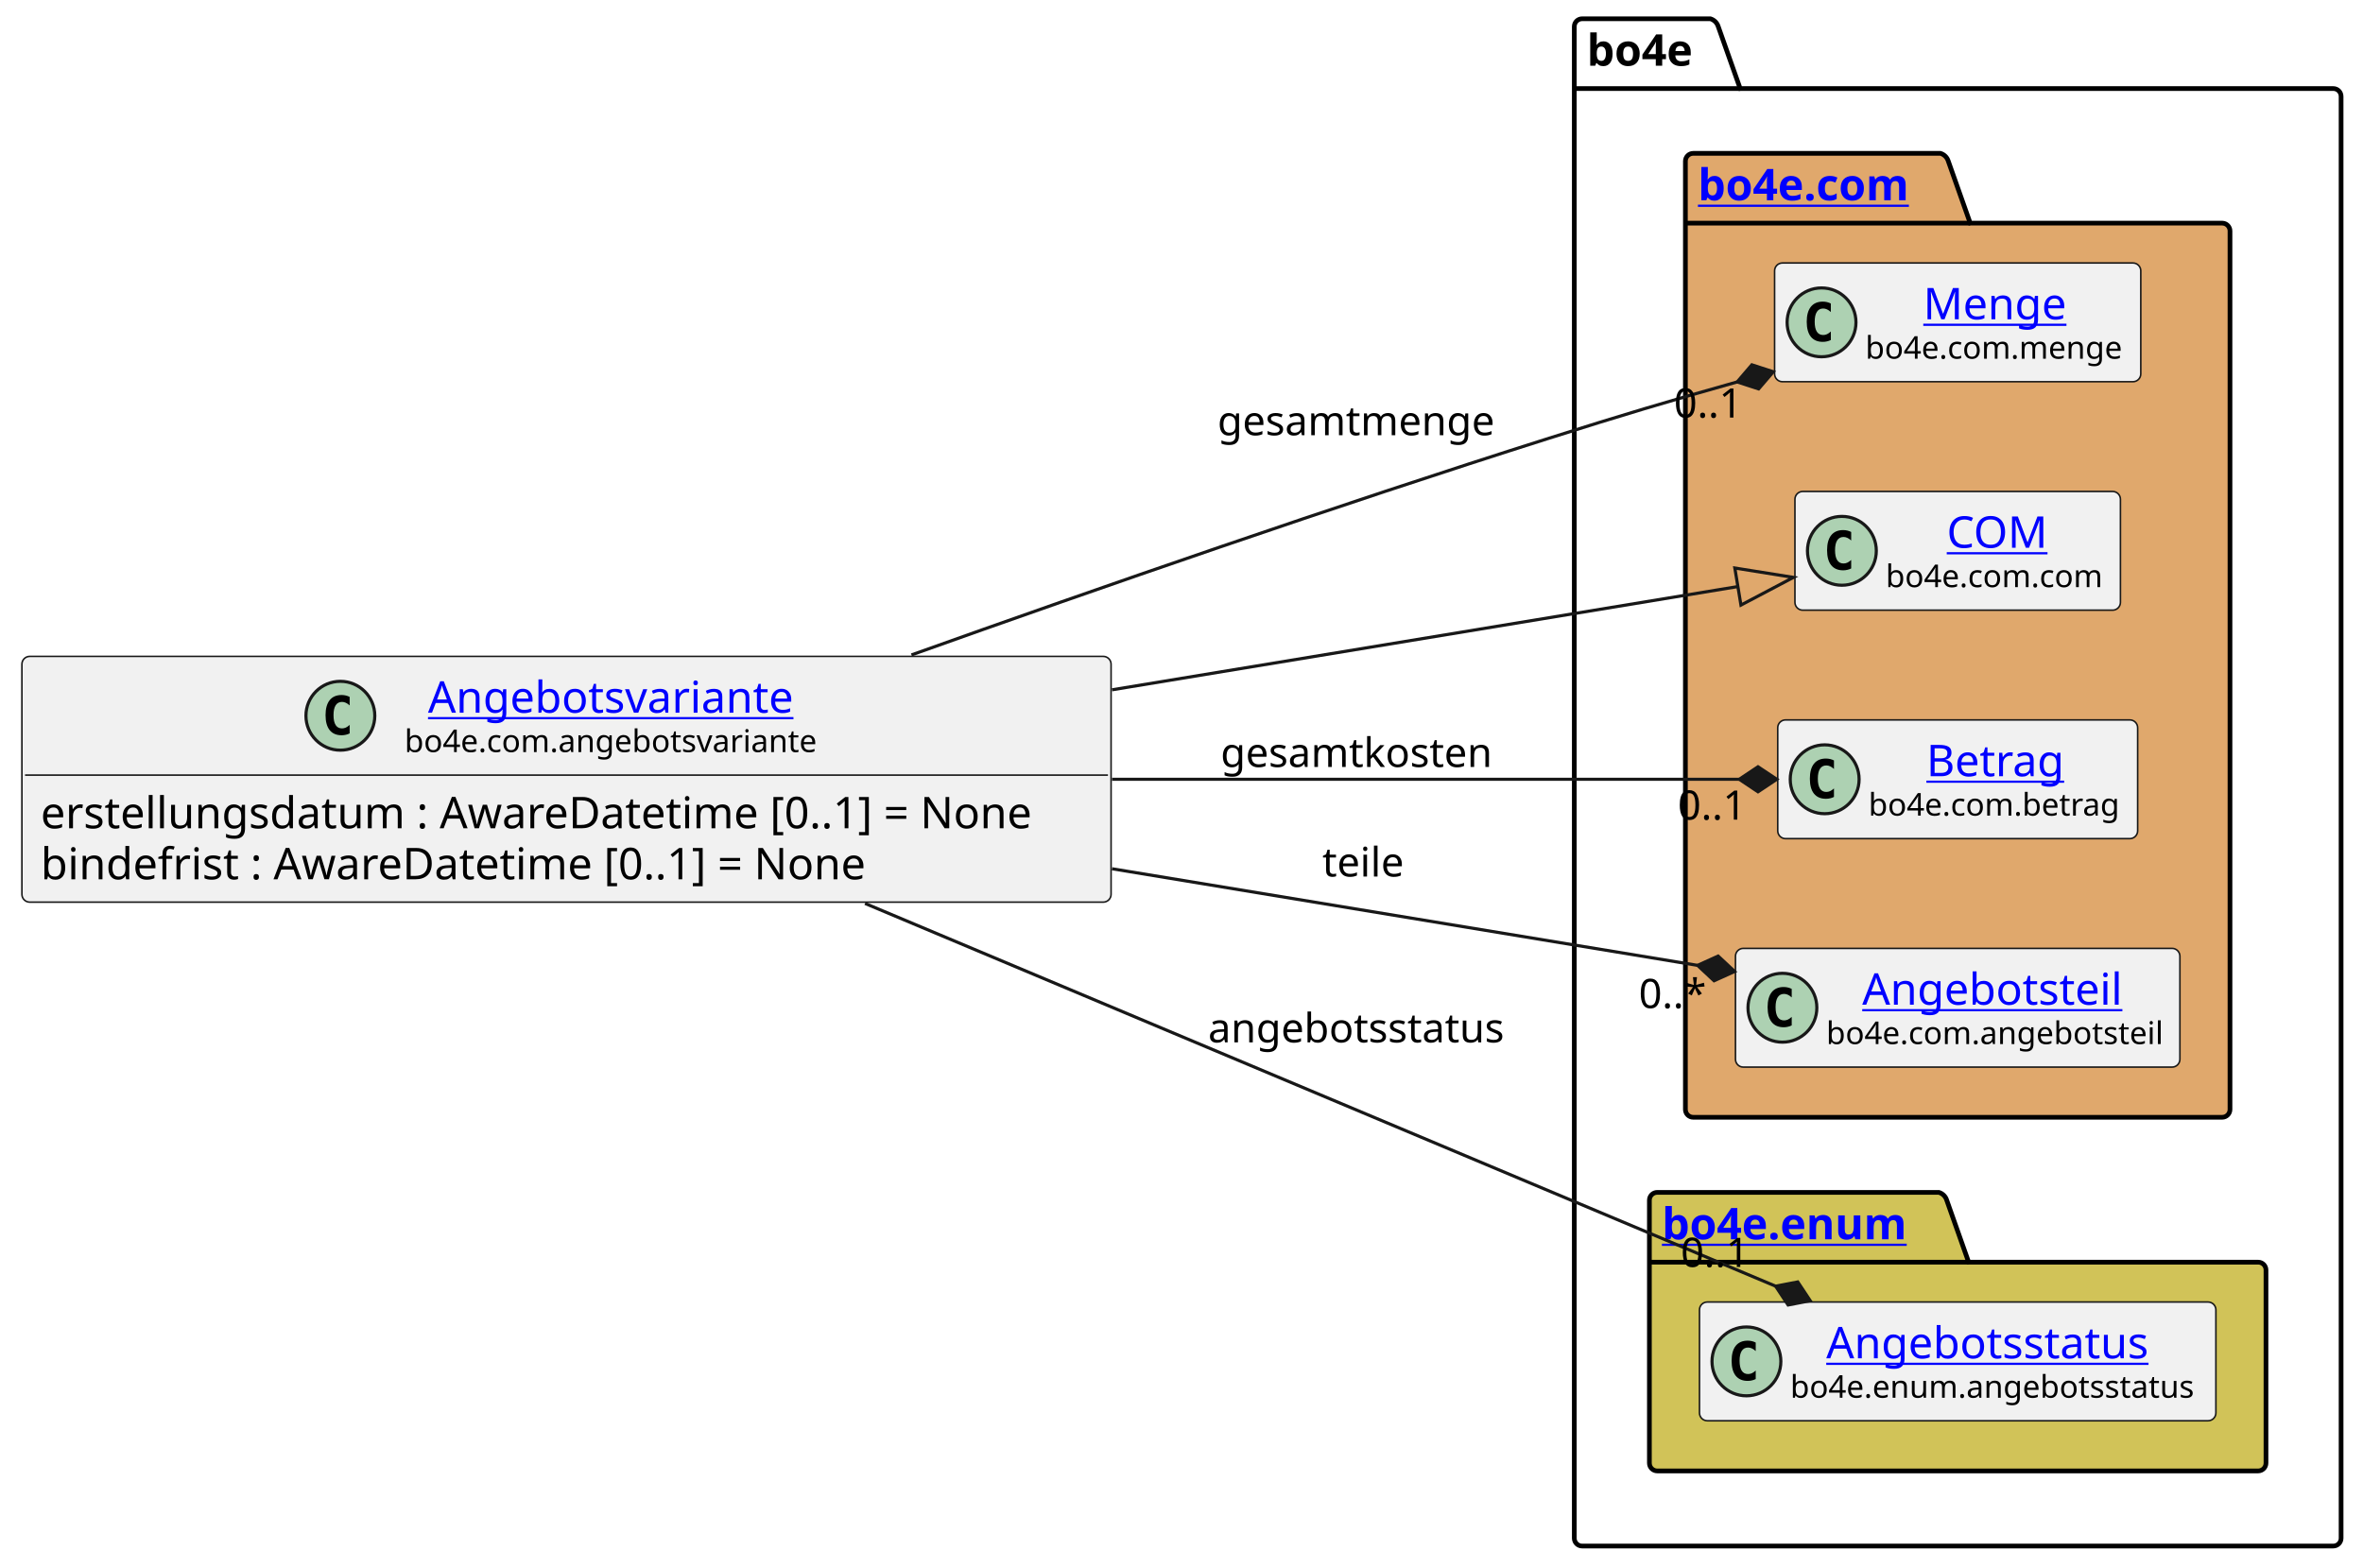
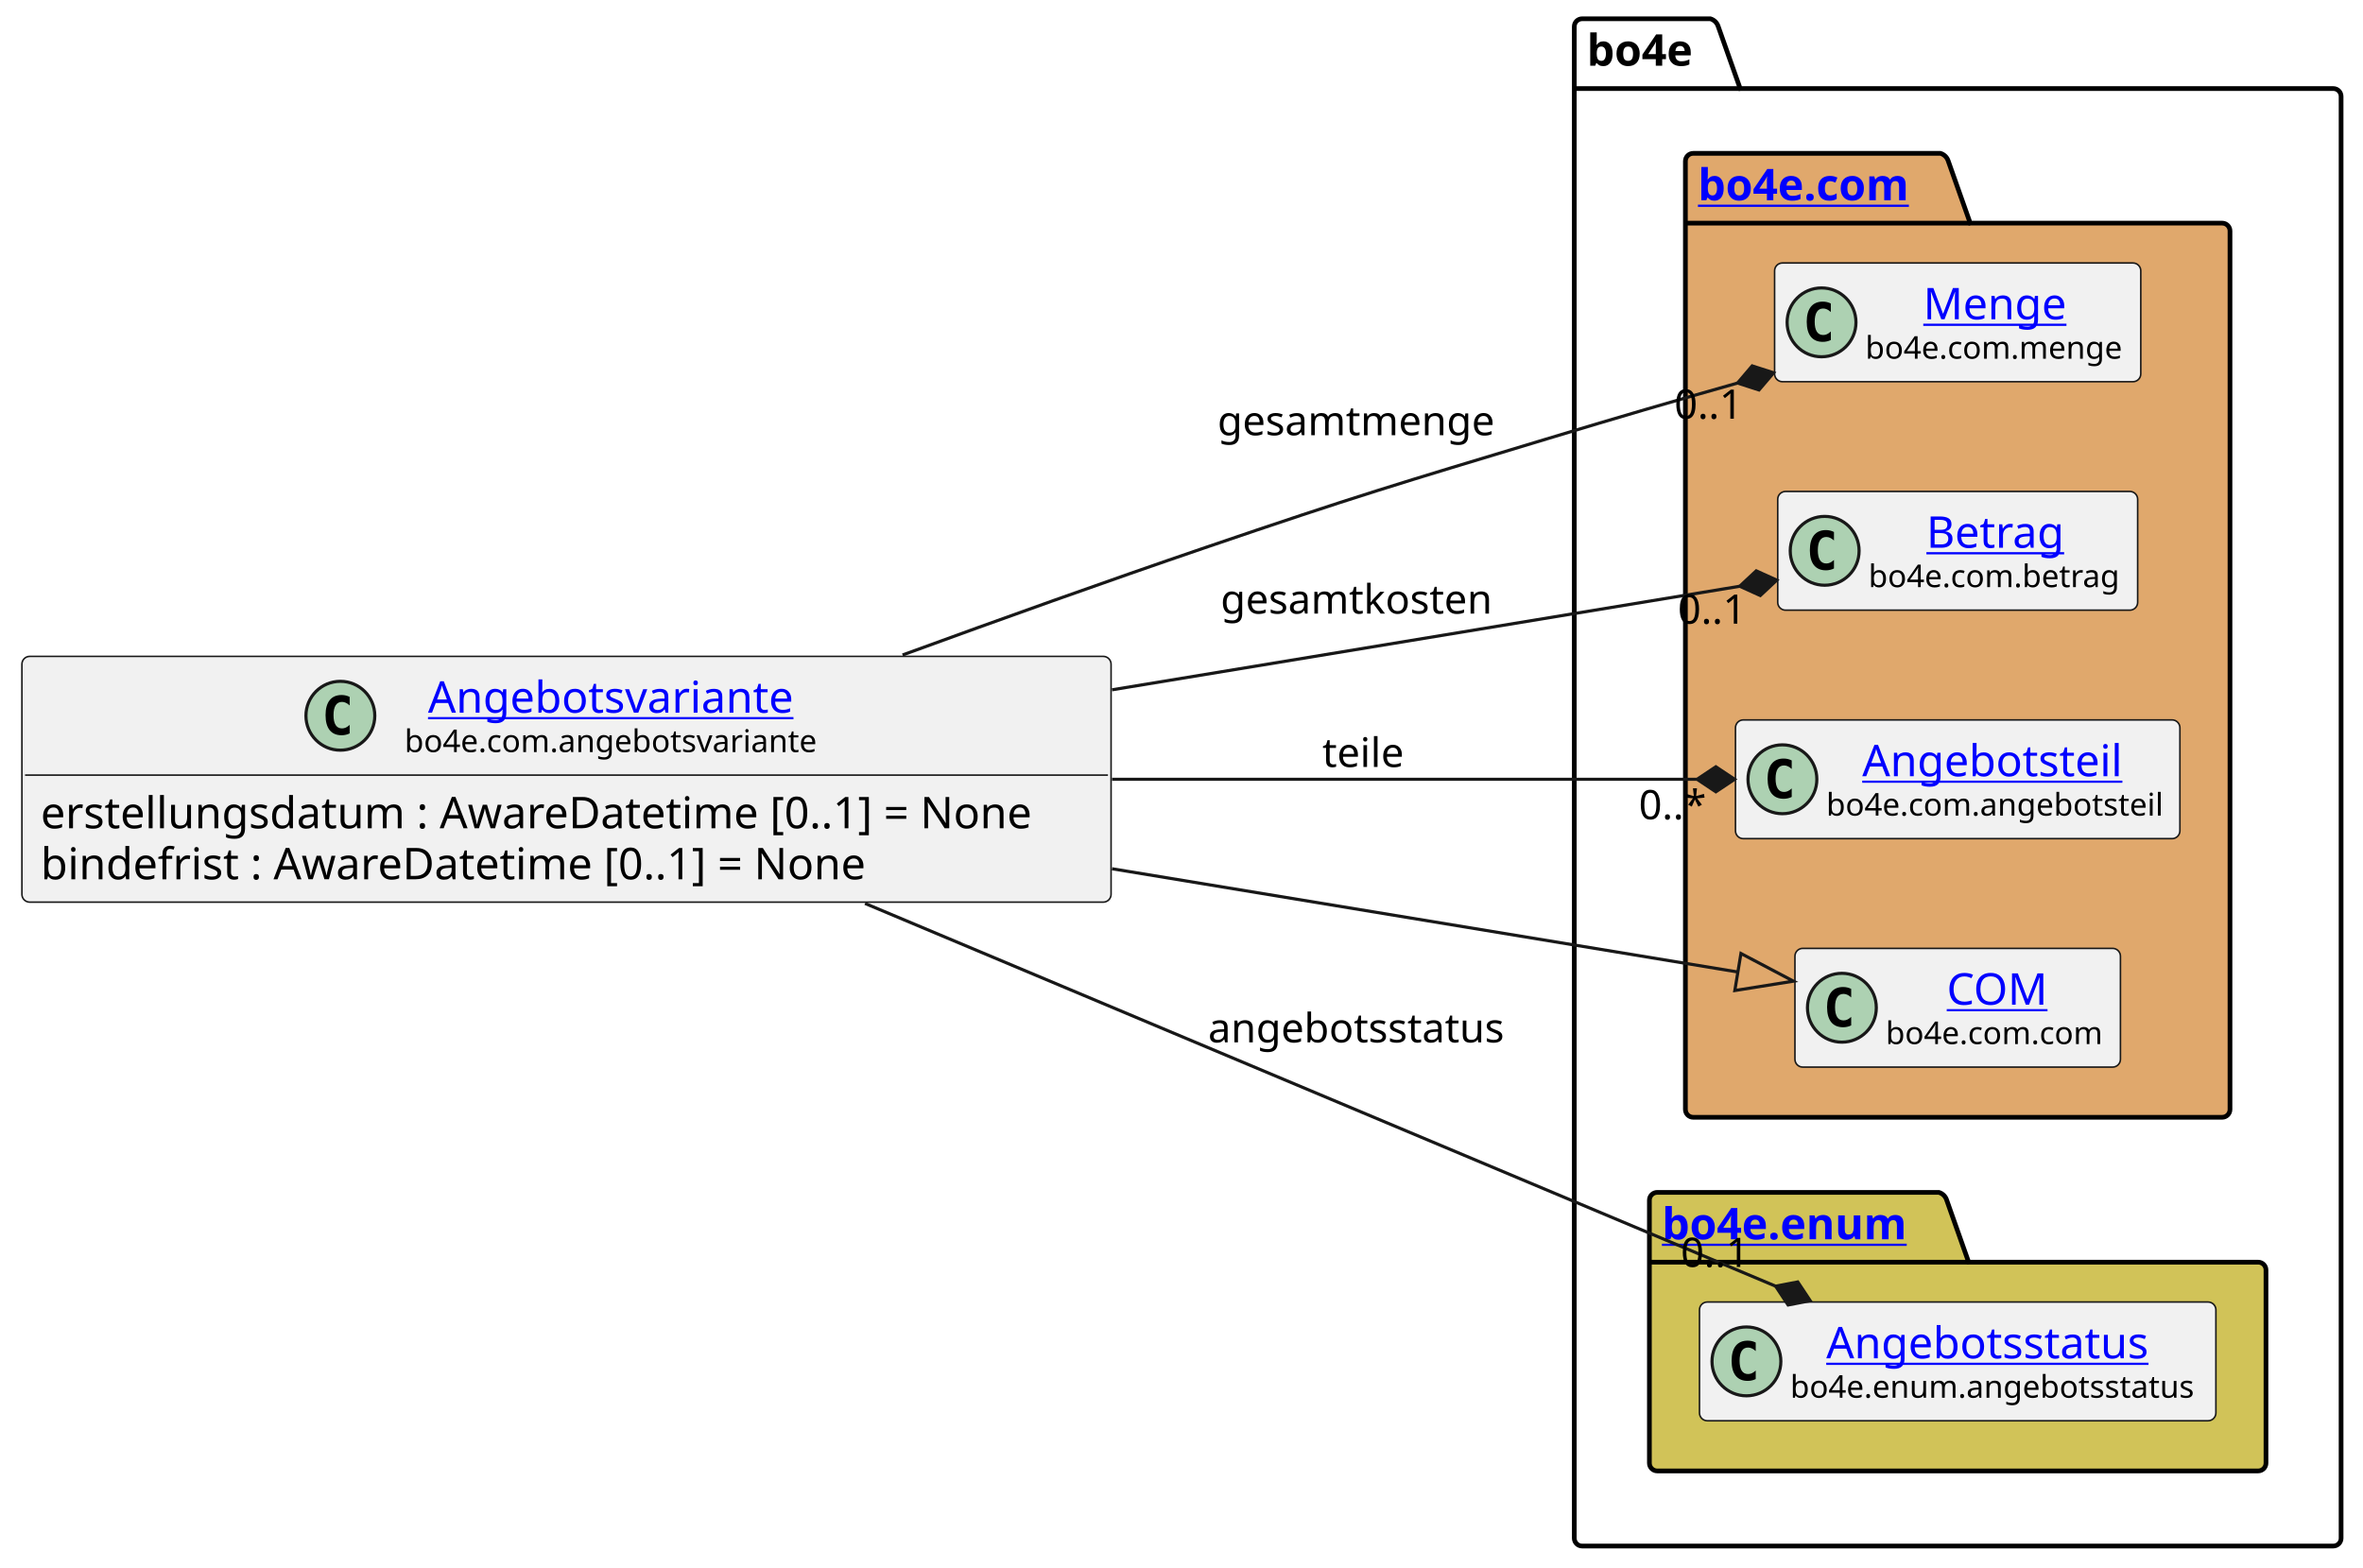
<svg xmlns="http://www.w3.org/2000/svg" xmlns:xlink="http://www.w3.org/1999/xlink" contentStyleType="text/css" height="501px" preserveAspectRatio="none" style="width:755px;height:501px;background:#FFFFFF;" version="1.1" viewBox="0 0 755 501" width="755px" zoomAndPan="magnify">
  <defs />
  <g>
    <g id="cluster_bo4e">
      <path d="M505.5,6 L546.5,6 A3.75,3.75 0 0 1 549,8.5 L556,28.297 L745.5,28.297 A2.5,2.5 0 0 1 748,30.797 L748,491.5 A2.5,2.5 0 0 1 745.5,494 L505.5,494 A2.5,2.5 0 0 1 503,491.5 L503,8.5 A2.5,2.5 0 0 1 505.5,6 " fill="none" style="stroke:#000000;stroke-width:1.5;" />
      <line style="stroke:#000000;stroke-width:1.5;" x1="503" x2="556" y1="28.297" y2="28.297" />
      <text fill="#000000" font-family="sans-serif" font-size="14" font-weight="bold" lengthAdjust="spacing" textLength="40" x="507" y="20.995">bo4e</text>
    </g>
    <g id="cluster_com">
      <path d="M541,49 L620,49 A3.75,3.75 0 0 1 622.5,51.5 L629.5,71.297 L710,71.297 A2.5,2.5 0 0 1 712.5,73.797 L712.5,354.5 A2.5,2.5 0 0 1 710,357 L541,357 A2.5,2.5 0 0 1 538.5,354.5 L538.5,51.5 A2.5,2.5 0 0 1 541,49 " fill="#E0A86C" style="stroke:#000000;stroke-width:1.5;" />
      <line style="stroke:#000000;stroke-width:1.5;" x1="538.5" x2="629.5" y1="71.297" y2="71.297" />
      <a href="https://bo4e.github.io/BO4E-python/latest/api/bo4e.com.html" target="_top" title="https://bo4e.github.io/BO4E-python/latest/api/bo4e.com.html" xlink:actuate="onRequest" xlink:href="https://bo4e.github.io/BO4E-python/latest/api/bo4e.com.html" xlink:show="new" xlink:title="https://bo4e.github.io/BO4E-python/latest/api/bo4e.com.html" xlink:type="simple">
        <text fill="#0000FF" font-family="sans-serif" font-size="14" font-weight="bold" lengthAdjust="spacing" text-decoration="underline" textLength="78" x="542.5" y="63.995">bo4e.com</text>
      </a>
    </g>
    <g id="cluster_enum">
      <path d="M529.5,381 L619.5,381 A3.75,3.75 0 0 1 622,383.5 L629,403.297 L721.5,403.297 A2.5,2.5 0 0 1 724,405.797 L724,467.5 A2.5,2.5 0 0 1 721.5,470 L529.5,470 A2.5,2.5 0 0 1 527,467.5 L527,383.5 A2.5,2.5 0 0 1 529.5,381 " fill="#D1C358" style="stroke:#000000;stroke-width:1.5;" />
      <line style="stroke:#000000;stroke-width:1.5;" x1="527" x2="629" y1="403.297" y2="403.297" />
      <a href="https://bo4e.github.io/BO4E-python/latest/api/bo4e.enum.html" target="_top" title="https://bo4e.github.io/BO4E-python/latest/api/bo4e.enum.html" xlink:actuate="onRequest" xlink:href="https://bo4e.github.io/BO4E-python/latest/api/bo4e.enum.html" xlink:show="new" xlink:title="https://bo4e.github.io/BO4E-python/latest/api/bo4e.enum.html" xlink:type="simple">
        <text fill="#0000FF" font-family="sans-serif" font-size="14" font-weight="bold" lengthAdjust="spacing" text-decoration="underline" textLength="89" x="531" y="395.995">bo4e.enum</text>
      </a>
    </g>
    <g id="elem_Menge">
      <rect codeLine="9" fill="#F1F1F1" height="37.938" id="Menge" rx="2.5" ry="2.5" style="stroke:#181818;stroke-width:0.5;" width="117" x="567" y="84.03" />
      <ellipse cx="582" cy="102.999" fill="#ADD1B2" rx="11" ry="11" style="stroke:#181818;stroke-width:1.0;" />
      <path d="M584.969,108.639 Q584.391,108.936 583.75,109.077 Q583.109,109.233 582.406,109.233 Q579.906,109.233 578.578,107.593 Q577.266,105.936 577.266,102.811 Q577.266,99.686 578.578,98.03 Q579.906,96.374 582.406,96.374 Q583.109,96.374 583.75,96.53 Q584.406,96.686 584.969,96.983 L584.969,99.702 Q584.344,99.124 583.75,98.858 Q583.156,98.577 582.531,98.577 Q581.188,98.577 580.5,99.655 Q579.812,100.718 579.812,102.811 Q579.812,104.905 580.5,105.983 Q581.188,107.046 582.531,107.046 Q583.156,107.046 583.75,106.78 Q584.344,106.499 584.969,105.921 L584.969,108.639 Z " fill="#000000" />
      <a href="https://bo4e.github.io/BO4E-python/latest/api/bo4e.com.html#bo4e.com.menge.Menge" target="_top" title="https://bo4e.github.io/BO4E-python/latest/api/bo4e.com.html#bo4e.com.menge.Menge" xlink:actuate="onRequest" xlink:href="https://bo4e.github.io/BO4E-python/latest/api/bo4e.com.html#bo4e.com.menge.Menge" xlink:show="new" xlink:title="https://bo4e.github.io/BO4E-python/latest/api/bo4e.com.html#bo4e.com.menge.Menge" xlink:type="simple">
        <text fill="#0000FF" font-family="sans-serif" font-size="14" lengthAdjust="spacing" text-decoration="underline" textLength="48" x="614.5" y="102.025">Menge</text>
      </a>
      <text fill="#000000" font-family="sans-serif" font-size="10" lengthAdjust="spacing" textLength="85" x="596" y="114.609">bo4e.com.menge</text>
    </g>
-     <g id="elem_COM">
-       <rect codeLine="10" fill="#F1F1F1" height="37.938" id="COM" rx="2.5" ry="2.5" style="stroke:#181818;stroke-width:0.5;" width="104" x="573.5" y="157.03" />
-       <ellipse cx="588.5" cy="175.999" fill="#ADD1B2" rx="11" ry="11" style="stroke:#181818;stroke-width:1.0;" />
-       <path d="M591.469,181.639 Q590.891,181.936 590.25,182.077 Q589.609,182.233 588.906,182.233 Q586.406,182.233 585.078,180.593 Q583.766,178.936 583.766,175.811 Q583.766,172.686 585.078,171.03 Q586.406,169.374 588.906,169.374 Q589.609,169.374 590.25,169.53 Q590.906,169.686 591.469,169.983 L591.469,172.702 Q590.844,172.124 590.25,171.858 Q589.656,171.577 589.031,171.577 Q587.688,171.577 587,172.655 Q586.312,173.718 586.312,175.811 Q586.312,177.905 587,178.983 Q587.688,180.046 589.031,180.046 Q589.656,180.046 590.25,179.78 Q590.844,179.499 591.469,178.921 L591.469,181.639 Z " fill="#000000" />
-       <a href="https://bo4e.github.io/BO4E-python/latest/api/bo4e.com.html#bo4e.com.com.COM" target="_top" title="https://bo4e.github.io/BO4E-python/latest/api/bo4e.com.html#bo4e.com.com.COM" xlink:actuate="onRequest" xlink:href="https://bo4e.github.io/BO4E-python/latest/api/bo4e.com.html#bo4e.com.com.COM" xlink:show="new" xlink:title="https://bo4e.github.io/BO4E-python/latest/api/bo4e.com.html#bo4e.com.com.COM" xlink:type="simple">
-         <text fill="#0000FF" font-family="sans-serif" font-size="14" lengthAdjust="spacing" text-decoration="underline" textLength="33" x="622" y="175.025">COM</text>
+     <g id="elem_Betrag">
+       <rect codeLine="10" fill="#F1F1F1" height="37.938" id="Betrag" rx="2.5" ry="2.5" style="stroke:#181818;stroke-width:0.5;" width="115" x="568" y="157.03" />
+       <ellipse cx="583" cy="175.999" fill="#ADD1B2" rx="11" ry="11" style="stroke:#181818;stroke-width:1.0;" />
+       <path d="M585.969,181.639 Q585.391,181.936 584.75,182.077 Q584.109,182.233 583.406,182.233 Q580.906,182.233 579.578,180.593 Q578.266,178.936 578.266,175.811 Q578.266,172.686 579.578,171.03 Q580.906,169.374 583.406,169.374 Q584.109,169.374 584.75,169.53 Q585.406,169.686 585.969,169.983 L585.969,172.702 Q585.344,172.124 584.75,171.858 Q584.156,171.577 583.531,171.577 Q582.188,171.577 581.5,172.655 Q580.812,173.718 580.812,175.811 Q580.812,177.905 581.5,178.983 Q582.188,180.046 583.531,180.046 Q584.156,180.046 584.75,179.78 Q585.344,179.499 585.969,178.921 L585.969,181.639 Z " fill="#000000" />
+       <a href="https://bo4e.github.io/BO4E-python/latest/api/bo4e.com.html#bo4e.com.betrag.Betrag" target="_top" title="https://bo4e.github.io/BO4E-python/latest/api/bo4e.com.html#bo4e.com.betrag.Betrag" xlink:actuate="onRequest" xlink:href="https://bo4e.github.io/BO4E-python/latest/api/bo4e.com.html#bo4e.com.betrag.Betrag" xlink:show="new" xlink:title="https://bo4e.github.io/BO4E-python/latest/api/bo4e.com.html#bo4e.com.betrag.Betrag" xlink:type="simple">
+         <text fill="#0000FF" font-family="sans-serif" font-size="14" lengthAdjust="spacing" text-decoration="underline" textLength="46" x="615.5" y="175.025">Betrag</text>
      </a>
-       <text fill="#000000" font-family="sans-serif" font-size="10" lengthAdjust="spacing" textLength="72" x="602.5" y="187.609">bo4e.com.com</text>
-     </g>
-     <g id="elem_Betrag">
-       <rect codeLine="11" fill="#F1F1F1" height="37.938" id="Betrag" rx="2.5" ry="2.5" style="stroke:#181818;stroke-width:0.5;" width="115" x="568" y="230.03" />
-       <ellipse cx="583" cy="248.999" fill="#ADD1B2" rx="11" ry="11" style="stroke:#181818;stroke-width:1.0;" />
-       <path d="M585.969,254.639 Q585.391,254.936 584.75,255.077 Q584.109,255.233 583.406,255.233 Q580.906,255.233 579.578,253.593 Q578.266,251.936 578.266,248.811 Q578.266,245.686 579.578,244.03 Q580.906,242.374 583.406,242.374 Q584.109,242.374 584.75,242.53 Q585.406,242.686 585.969,242.983 L585.969,245.702 Q585.344,245.124 584.75,244.858 Q584.156,244.577 583.531,244.577 Q582.188,244.577 581.5,245.655 Q580.812,246.718 580.812,248.811 Q580.812,250.905 581.5,251.983 Q582.188,253.046 583.531,253.046 Q584.156,253.046 584.75,252.78 Q585.344,252.499 585.969,251.921 L585.969,254.639 Z " fill="#000000" />
-       <a href="https://bo4e.github.io/BO4E-python/latest/api/bo4e.com.html#bo4e.com.betrag.Betrag" target="_top" title="https://bo4e.github.io/BO4E-python/latest/api/bo4e.com.html#bo4e.com.betrag.Betrag" xlink:actuate="onRequest" xlink:href="https://bo4e.github.io/BO4E-python/latest/api/bo4e.com.html#bo4e.com.betrag.Betrag" xlink:show="new" xlink:title="https://bo4e.github.io/BO4E-python/latest/api/bo4e.com.html#bo4e.com.betrag.Betrag" xlink:type="simple">
-         <text fill="#0000FF" font-family="sans-serif" font-size="14" lengthAdjust="spacing" text-decoration="underline" textLength="46" x="615.5" y="248.025">Betrag</text>
-       </a>
-       <text fill="#000000" font-family="sans-serif" font-size="10" lengthAdjust="spacing" textLength="83" x="597" y="260.609">bo4e.com.betrag</text>
+       <text fill="#000000" font-family="sans-serif" font-size="10" lengthAdjust="spacing" textLength="83" x="597" y="187.609">bo4e.com.betrag</text>
    </g>
    <g id="elem_Angebotsteil">
-       <rect codeLine="12" fill="#F1F1F1" height="37.938" id="Angebotsteil" rx="2.5" ry="2.5" style="stroke:#181818;stroke-width:0.5;" width="142" x="554.5" y="303.03" />
-       <ellipse cx="569.5" cy="321.999" fill="#ADD1B2" rx="11" ry="11" style="stroke:#181818;stroke-width:1.0;" />
-       <path d="M572.469,327.639 Q571.891,327.936 571.25,328.077 Q570.609,328.233 569.906,328.233 Q567.406,328.233 566.078,326.592 Q564.766,324.936 564.766,321.811 Q564.766,318.686 566.078,317.03 Q567.406,315.374 569.906,315.374 Q570.609,315.374 571.25,315.53 Q571.906,315.686 572.469,315.983 L572.469,318.702 Q571.844,318.124 571.25,317.858 Q570.656,317.577 570.031,317.577 Q568.688,317.577 568,318.655 Q567.312,319.717 567.312,321.811 Q567.312,323.905 568,324.983 Q568.688,326.046 570.031,326.046 Q570.656,326.046 571.25,325.78 Q571.844,325.499 572.469,324.921 L572.469,327.639 Z " fill="#000000" />
+       <rect codeLine="11" fill="#F1F1F1" height="37.938" id="Angebotsteil" rx="2.5" ry="2.5" style="stroke:#181818;stroke-width:0.5;" width="142" x="554.5" y="230.03" />
+       <ellipse cx="569.5" cy="248.999" fill="#ADD1B2" rx="11" ry="11" style="stroke:#181818;stroke-width:1.0;" />
+       <path d="M572.469,254.639 Q571.891,254.936 571.25,255.077 Q570.609,255.233 569.906,255.233 Q567.406,255.233 566.078,253.593 Q564.766,251.936 564.766,248.811 Q564.766,245.686 566.078,244.03 Q567.406,242.374 569.906,242.374 Q570.609,242.374 571.25,242.53 Q571.906,242.686 572.469,242.983 L572.469,245.702 Q571.844,245.124 571.25,244.858 Q570.656,244.577 570.031,244.577 Q568.688,244.577 568,245.655 Q567.312,246.718 567.312,248.811 Q567.312,250.905 568,251.983 Q568.688,253.046 570.031,253.046 Q570.656,253.046 571.25,252.78 Q571.844,252.499 572.469,251.921 L572.469,254.639 Z " fill="#000000" />
      <a href="https://bo4e.github.io/BO4E-python/latest/api/bo4e.com.html#bo4e.com.angebotsteil.Angebotsteil" target="_top" title="https://bo4e.github.io/BO4E-python/latest/api/bo4e.com.html#bo4e.com.angebotsteil.Angebotsteil" xlink:actuate="onRequest" xlink:href="https://bo4e.github.io/BO4E-python/latest/api/bo4e.com.html#bo4e.com.angebotsteil.Angebotsteil" xlink:show="new" xlink:title="https://bo4e.github.io/BO4E-python/latest/api/bo4e.com.html#bo4e.com.angebotsteil.Angebotsteil" xlink:type="simple">
-         <text fill="#0000FF" font-family="sans-serif" font-size="14" lengthAdjust="spacing" text-decoration="underline" textLength="87" x="595" y="321.025">Angebotsteil</text>
+         <text fill="#0000FF" font-family="sans-serif" font-size="14" lengthAdjust="spacing" text-decoration="underline" textLength="87" x="595" y="248.025">Angebotsteil</text>
      </a>
-       <text fill="#000000" font-family="sans-serif" font-size="10" lengthAdjust="spacing" textLength="110" x="583.5" y="333.609">bo4e.com.angebotsteil</text>
+       <text fill="#000000" font-family="sans-serif" font-size="10" lengthAdjust="spacing" textLength="110" x="583.5" y="260.609">bo4e.com.angebotsteil</text>
+     </g>
+     <g id="elem_COM">
+       <rect codeLine="12" fill="#F1F1F1" height="37.938" id="COM" rx="2.5" ry="2.5" style="stroke:#181818;stroke-width:0.5;" width="104" x="573.5" y="303.03" />
+       <ellipse cx="588.5" cy="321.999" fill="#ADD1B2" rx="11" ry="11" style="stroke:#181818;stroke-width:1.0;" />
+       <path d="M591.469,327.639 Q590.891,327.936 590.25,328.077 Q589.609,328.233 588.906,328.233 Q586.406,328.233 585.078,326.592 Q583.766,324.936 583.766,321.811 Q583.766,318.686 585.078,317.03 Q586.406,315.374 588.906,315.374 Q589.609,315.374 590.25,315.53 Q590.906,315.686 591.469,315.983 L591.469,318.702 Q590.844,318.124 590.25,317.858 Q589.656,317.577 589.031,317.577 Q587.688,317.577 587,318.655 Q586.312,319.717 586.312,321.811 Q586.312,323.905 587,324.983 Q587.688,326.046 589.031,326.046 Q589.656,326.046 590.25,325.78 Q590.844,325.499 591.469,324.921 L591.469,327.639 Z " fill="#000000" />
+       <a href="https://bo4e.github.io/BO4E-python/latest/api/bo4e.com.html#bo4e.com.com.COM" target="_top" title="https://bo4e.github.io/BO4E-python/latest/api/bo4e.com.html#bo4e.com.com.COM" xlink:actuate="onRequest" xlink:href="https://bo4e.github.io/BO4E-python/latest/api/bo4e.com.html#bo4e.com.com.COM" xlink:show="new" xlink:title="https://bo4e.github.io/BO4E-python/latest/api/bo4e.com.html#bo4e.com.com.COM" xlink:type="simple">
+         <text fill="#0000FF" font-family="sans-serif" font-size="14" lengthAdjust="spacing" text-decoration="underline" textLength="33" x="622" y="321.025">COM</text>
+       </a>
+       <text fill="#000000" font-family="sans-serif" font-size="10" lengthAdjust="spacing" textLength="72" x="602.5" y="333.609">bo4e.com.com</text>
    </g>
    <g id="elem_Angebotsstatus">
      <rect codeLine="15" fill="#F1F1F1" height="37.938" id="Angebotsstatus" rx="2.5" ry="2.5" style="stroke:#181818;stroke-width:0.5;" width="165" x="543" y="416.03" />
      <ellipse cx="558" cy="434.999" fill="#ADD1B2" rx="11" ry="11" style="stroke:#181818;stroke-width:1.0;" />
      <path d="M560.969,440.639 Q560.391,440.936 559.75,441.077 Q559.109,441.233 558.406,441.233 Q555.906,441.233 554.578,439.592 Q553.266,437.936 553.266,434.811 Q553.266,431.686 554.578,430.03 Q555.906,428.374 558.406,428.374 Q559.109,428.374 559.75,428.53 Q560.406,428.686 560.969,428.983 L560.969,431.702 Q560.344,431.124 559.75,430.858 Q559.156,430.577 558.531,430.577 Q557.188,430.577 556.5,431.655 Q555.812,432.717 555.812,434.811 Q555.812,436.905 556.5,437.983 Q557.188,439.046 558.531,439.046 Q559.156,439.046 559.75,438.78 Q560.344,438.499 560.969,437.921 L560.969,440.639 Z " fill="#000000" />
      <a href="https://bo4e.github.io/BO4E-python/latest/api/bo4e.enum.html#bo4e.enum.angebotsstatus.Angebotsstatus" target="_top" title="https://bo4e.github.io/BO4E-python/latest/api/bo4e.enum.html#bo4e.enum.angebotsstatus.Angebotsstatus" xlink:actuate="onRequest" xlink:href="https://bo4e.github.io/BO4E-python/latest/api/bo4e.enum.html#bo4e.enum.angebotsstatus.Angebotsstatus" xlink:show="new" xlink:title="https://bo4e.github.io/BO4E-python/latest/api/bo4e.enum.html#bo4e.enum.angebotsstatus.Angebotsstatus" xlink:type="simple">
        <text fill="#0000FF" font-family="sans-serif" font-size="14" lengthAdjust="spacing" text-decoration="underline" textLength="110" x="583.5" y="434.025">Angebotsstatus</text>
      </a>
      <text fill="#000000" font-family="sans-serif" font-size="10" lengthAdjust="spacing" textLength="133" x="572" y="446.609">bo4e.enum.angebotsstatus</text>
    </g>
    <g id="elem_Angebotsvariante">
      <rect codeLine="3" fill="#F1F1F1" height="78.531" id="Angebotsvariante" rx="2.5" ry="2.5" style="stroke:#181818;stroke-width:0.5;" width="348" x="7" y="209.73" />
      <ellipse cx="108.75" cy="228.699" fill="#ADD1B2" rx="11" ry="11" style="stroke:#181818;stroke-width:1.0;" />
      <path d="M111.719,234.339 Q111.141,234.636 110.5,234.777 Q109.859,234.933 109.156,234.933 Q106.656,234.933 105.328,233.292 Q104.016,231.636 104.016,228.511 Q104.016,225.386 105.328,223.73 Q106.656,222.074 109.156,222.074 Q109.859,222.074 110.5,222.23 Q111.156,222.386 111.719,222.683 L111.719,225.402 Q111.094,224.824 110.5,224.558 Q109.906,224.277 109.281,224.277 Q107.938,224.277 107.25,225.355 Q106.562,226.417 106.562,228.511 Q106.562,230.605 107.25,231.683 Q107.938,232.746 109.281,232.746 Q109.906,232.746 110.5,232.48 Q111.094,232.199 111.719,231.621 L111.719,234.339 Z " fill="#000000" />
      <a href="https://bo4e.github.io/BO4E-python/latest/api/bo4e.com.html#bo4e.com.angebotsvariante.Angebotsvariante" target="_top" title="https://bo4e.github.io/BO4E-python/latest/api/bo4e.com.html#bo4e.com.angebotsvariante.Angebotsvariante" xlink:actuate="onRequest" xlink:href="https://bo4e.github.io/BO4E-python/latest/api/bo4e.com.html#bo4e.com.angebotsvariante.Angebotsvariante" xlink:show="new" xlink:title="https://bo4e.github.io/BO4E-python/latest/api/bo4e.com.html#bo4e.com.angebotsvariante.Angebotsvariante" xlink:type="simple">
        <text fill="#0000FF" font-family="sans-serif" font-size="14" lengthAdjust="spacing" text-decoration="underline" textLength="121" x="136.75" y="227.725">Angebotsvariante</text>
      </a>
      <text fill="#000000" font-family="sans-serif" font-size="10" lengthAdjust="spacing" textLength="136" x="129.25" y="240.309">bo4e.com.angebotsvariante</text>
      <line style="stroke:#181818;stroke-width:0.5;" x1="8" x2="354" y1="247.667" y2="247.667" />
      <text fill="#000000" font-family="sans-serif" font-size="14" lengthAdjust="spacing" textLength="336" x="13" y="264.663">erstellungsdatum : AwareDatetime [0..1] = None</text>
      <text fill="#000000" font-family="sans-serif" font-size="14" lengthAdjust="spacing" textLength="279" x="13" y="280.959">bindefrist : AwareDatetime [0..1] = None</text>
    </g>
    <g id="link_Angebotsvariante_COM">
-       <path codeLine="18" d="M355.3,220.41 C433.31,207.54 501.91,196.219 555.27,187.419 " fill="none" id="Angebotsvariante-to-COM" style="stroke:#181818;stroke-width:1.0;" />
-       <polygon fill="none" points="573.03,184.49,554.294,181.499,556.246,193.339,573.03,184.49" style="stroke:#181818;stroke-width:1.0;" />
+       <path codeLine="18" d="M355.3,277.59 C433.31,290.46 501.91,301.781 555.27,310.581 " fill="none" id="Angebotsvariante-to-COM" style="stroke:#181818;stroke-width:1.0;" />
+       <polygon fill="none" points="573.03,313.51,556.246,304.661,554.294,316.501,573.03,313.51" style="stroke:#181818;stroke-width:1.0;" />
    </g>
    <g id="link_Angebotsvariante_Angebotsstatus">
      <path codeLine="19" d="M276.38,288.67 C369.28,327.72 496.187,381.07 567.327,410.97 " fill="none" id="Angebotsvariante-to-Angebotsstatus" style="stroke:#181818;stroke-width:1.0;" />
      <polygon fill="#181818" points="578.39,415.62,574.409,409.608,567.327,410.97,571.309,416.983,578.39,415.62" style="stroke:#181818;stroke-width:1.0;" />
      <text fill="#000000" font-family="sans-serif" font-size="13" lengthAdjust="spacing" textLength="100" x="386" y="333.067">angebotsstatus</text>
      <text fill="#000000" font-family="sans-serif" font-size="13" lengthAdjust="spacing" textLength="24" x="537.026" y="404.811">0..1</text>
    </g>
    <g id="link_Angebotsvariante_Angebotsteil">
-       <path codeLine="20" d="M355.3,277.59 C424.71,289.04 488.89,299.626 542.39,308.456 " fill="none" id="Angebotsvariante-to-Angebotsteil" style="stroke:#181818;stroke-width:1.0;" />
-       <polygon fill="#181818" points="554.23,310.41,548.962,305.486,542.39,308.456,547.659,313.38,554.23,310.41" style="stroke:#181818;stroke-width:1.0;" />
-       <text fill="#000000" font-family="sans-serif" font-size="13" lengthAdjust="spacing" textLength="27" x="422.5" y="280.067">teile</text>
-       <text fill="#000000" font-family="sans-serif" font-size="13" lengthAdjust="spacing" textLength="23" x="523.6" y="322.106">0..*</text>
+       <path codeLine="20" d="M355.3,249 C424.71,249 488.73,249 542.23,249 " fill="none" id="Angebotsvariante-to-Angebotsteil" style="stroke:#181818;stroke-width:1.0;" />
+       <polygon fill="#181818" points="554.23,249,548.23,245,542.23,249,548.23,253,554.23,249" style="stroke:#181818;stroke-width:1.0;" />
+       <text fill="#000000" font-family="sans-serif" font-size="13" lengthAdjust="spacing" textLength="27" x="422.5" y="245.067">teile</text>
+       <text fill="#000000" font-family="sans-serif" font-size="13" lengthAdjust="spacing" textLength="23" x="523.6" y="261.764">0..*</text>
    </g>
    <g id="link_Angebotsvariante_Menge">
-       <path codeLine="21" d="M291.22,209.26 C351.11,187.89 426.84,161.59 495,140 C518.29,132.62 532.598,128.348 555.038,122.038 " fill="none" id="Angebotsvariante-to-Menge" style="stroke:#181818;stroke-width:1.0;" />
-       <polygon fill="#181818" points="566.59,118.79,559.731,116.564,555.038,122.038,561.897,124.265,566.59,118.79" style="stroke:#181818;stroke-width:1.0;" />
+       <path codeLine="21" d="M288.38,209.28 C319.43,197.94 353.49,185.75 385,175 C433.56,158.43 445.89,154.83 495,140 C518.39,132.94 532.725,128.754 555.155,122.394 " fill="none" id="Angebotsvariante-to-Menge" style="stroke:#181818;stroke-width:1.0;" />
+       <polygon fill="#181818" points="566.7,119.12,559.836,116.909,555.155,122.394,562.019,124.605,566.7,119.12" style="stroke:#181818;stroke-width:1.0;" />
      <text fill="#000000" font-family="sans-serif" font-size="13" lengthAdjust="spacing" textLength="94" x="389" y="139.067">gesamtmenge</text>
-       <text fill="#000000" font-family="sans-serif" font-size="13" lengthAdjust="spacing" textLength="24" x="534.834" y="133.412">0..1</text>
+       <text fill="#000000" font-family="sans-serif" font-size="13" lengthAdjust="spacing" textLength="24" x="534.956" y="133.778">0..1</text>
    </g>
    <g id="link_Angebotsvariante_Betrag">
-       <path codeLine="22" d="M355.3,249 C430.77,249 502.05,249 555.7,249 " fill="none" id="Angebotsvariante-to-Betrag" style="stroke:#181818;stroke-width:1.0;" />
-       <polygon fill="#181818" points="567.7,249,561.7,245,555.7,249,561.7,253,567.7,249" style="stroke:#181818;stroke-width:1.0;" />
-       <text fill="#000000" font-family="sans-serif" font-size="13" lengthAdjust="spacing" textLength="92" x="390" y="245.067">gesamtkosten</text>
-       <text fill="#000000" font-family="sans-serif" font-size="13" lengthAdjust="spacing" textLength="24" x="536.066" y="261.895">0..1</text>
+       <path codeLine="22" d="M355.3,220.41 C430.77,207.96 502.21,196.173 555.86,187.323 " fill="none" id="Angebotsvariante-to-Betrag" style="stroke:#181818;stroke-width:1.0;" />
+       <polygon fill="#181818" points="567.7,185.37,561.129,182.4,555.86,187.323,562.431,190.293,567.7,185.37" style="stroke:#181818;stroke-width:1.0;" />
+       <text fill="#000000" font-family="sans-serif" font-size="13" lengthAdjust="spacing" textLength="92" x="390" y="196.067">gesamtkosten</text>
+       <text fill="#000000" font-family="sans-serif" font-size="13" lengthAdjust="spacing" textLength="24" x="536.066" y="199.29">0..1</text>
    </g>
  </g>
</svg>
